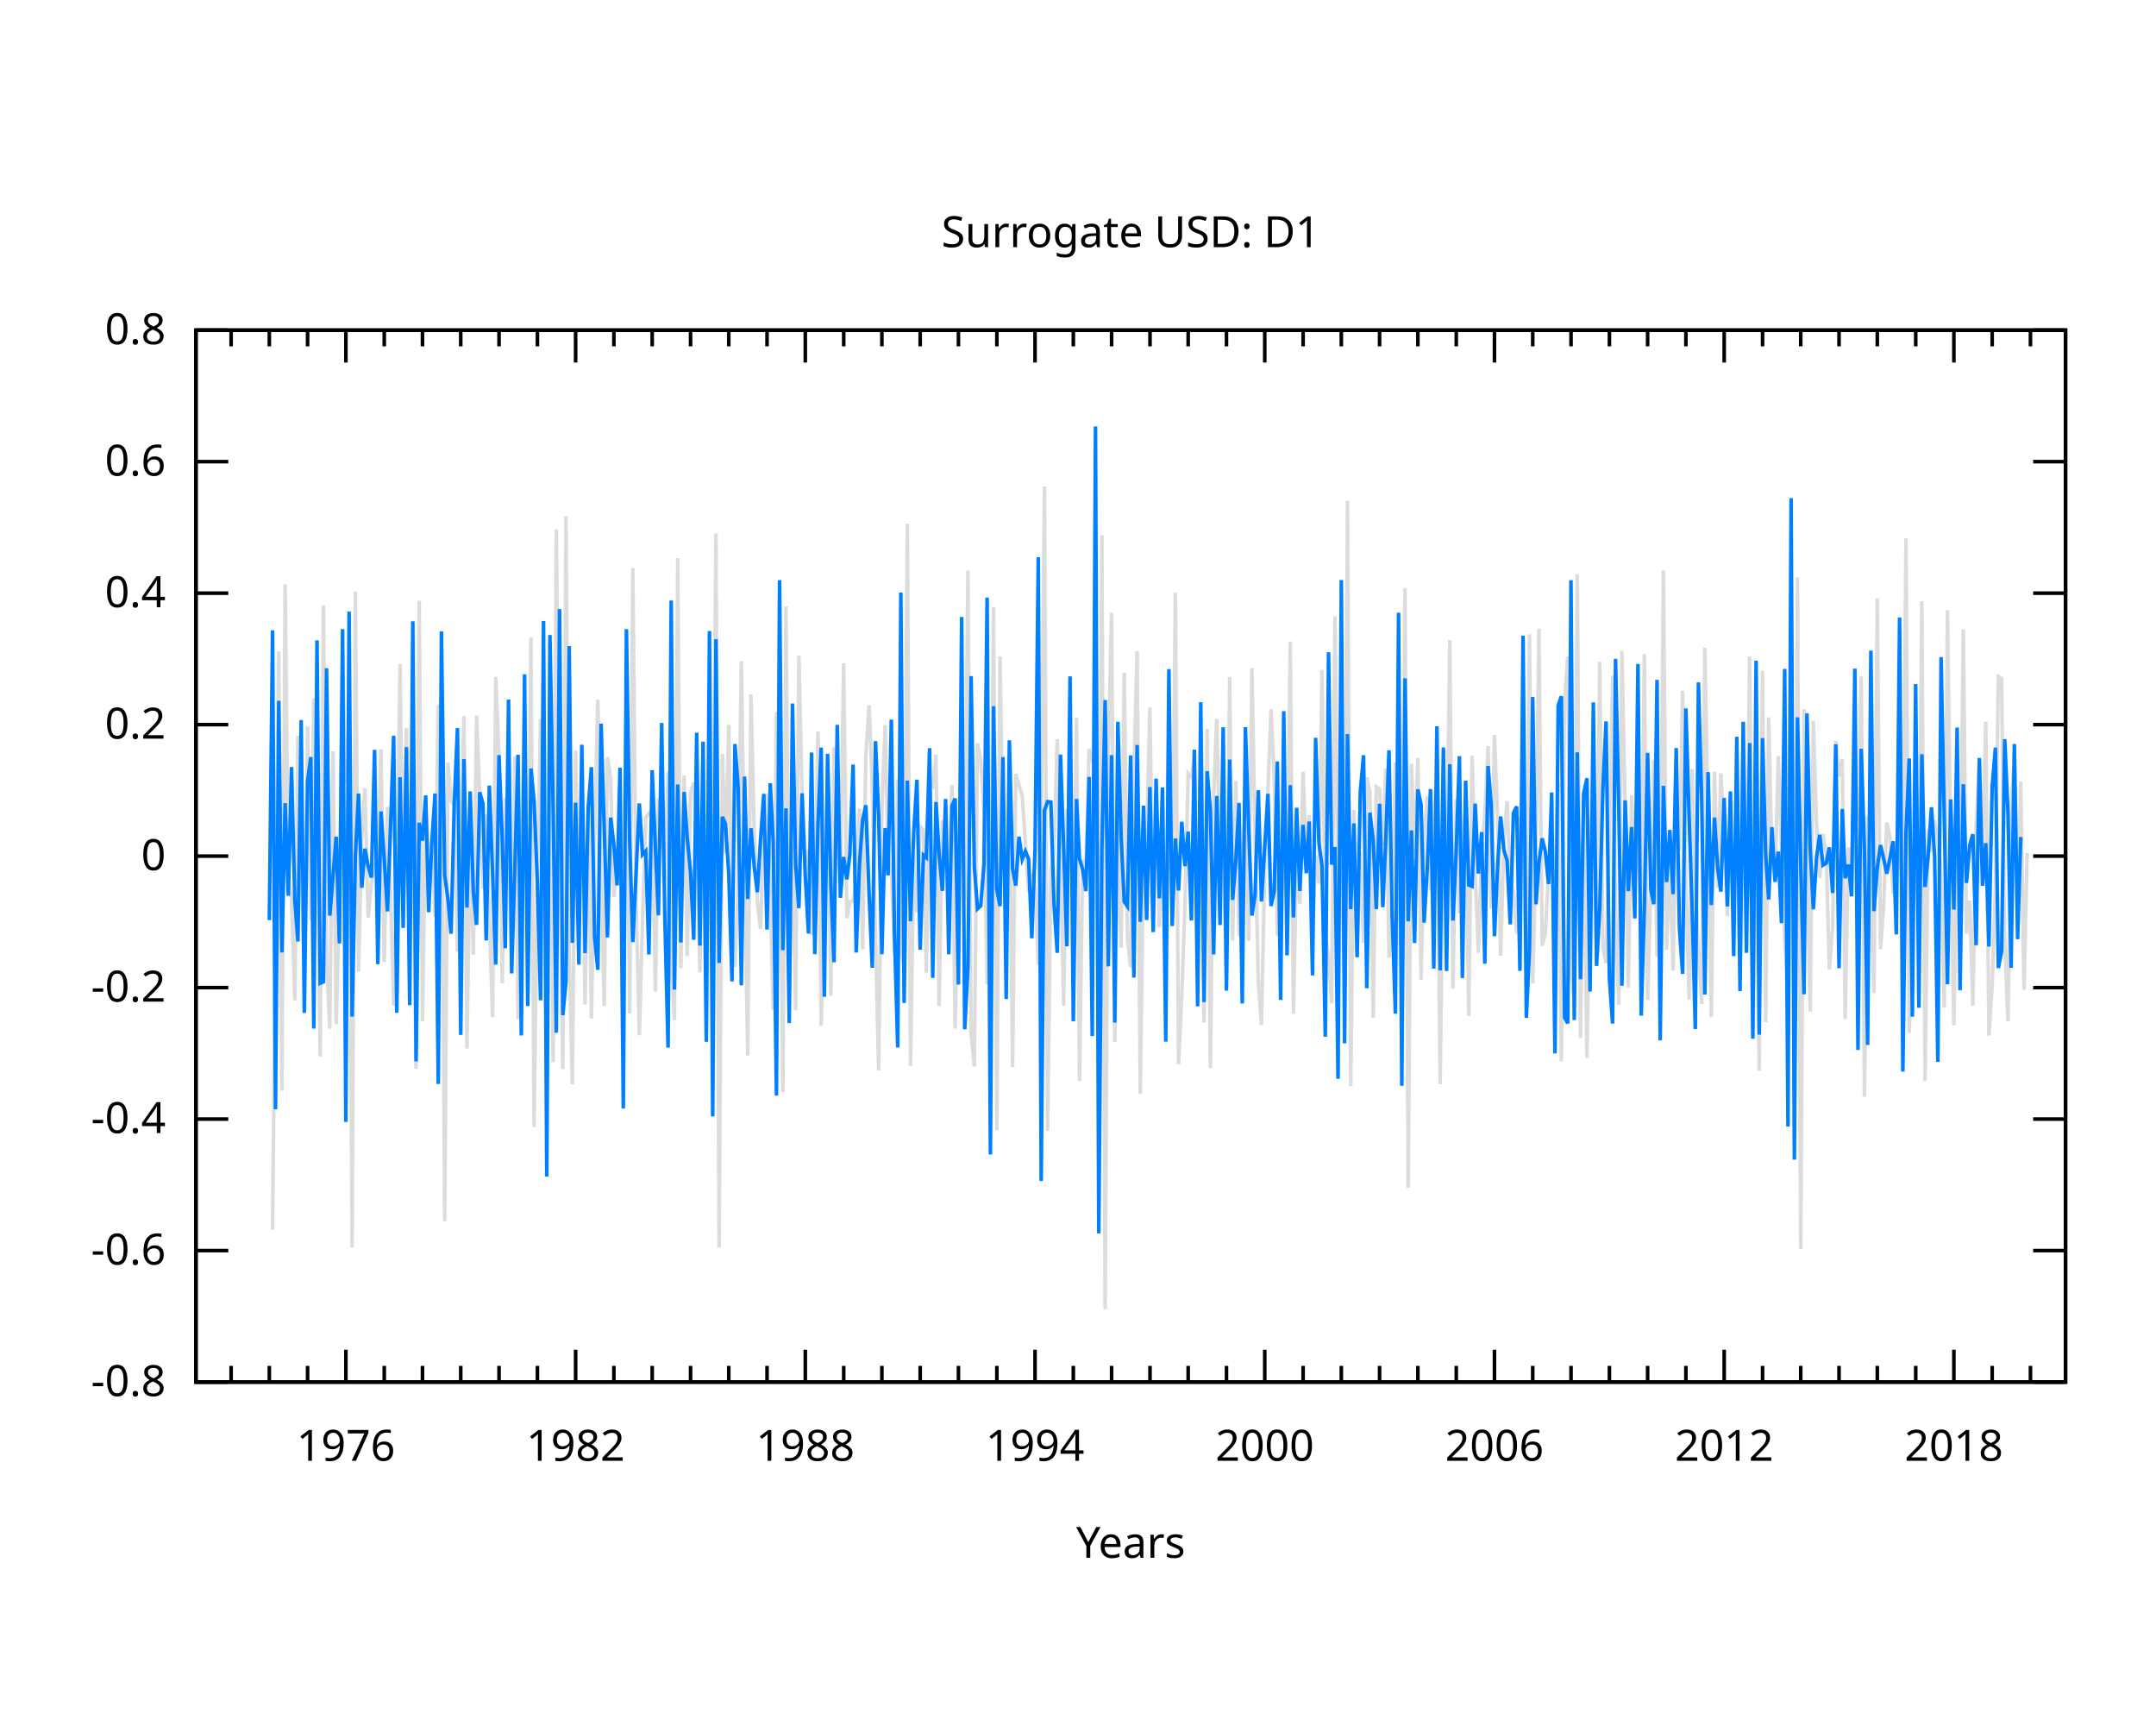
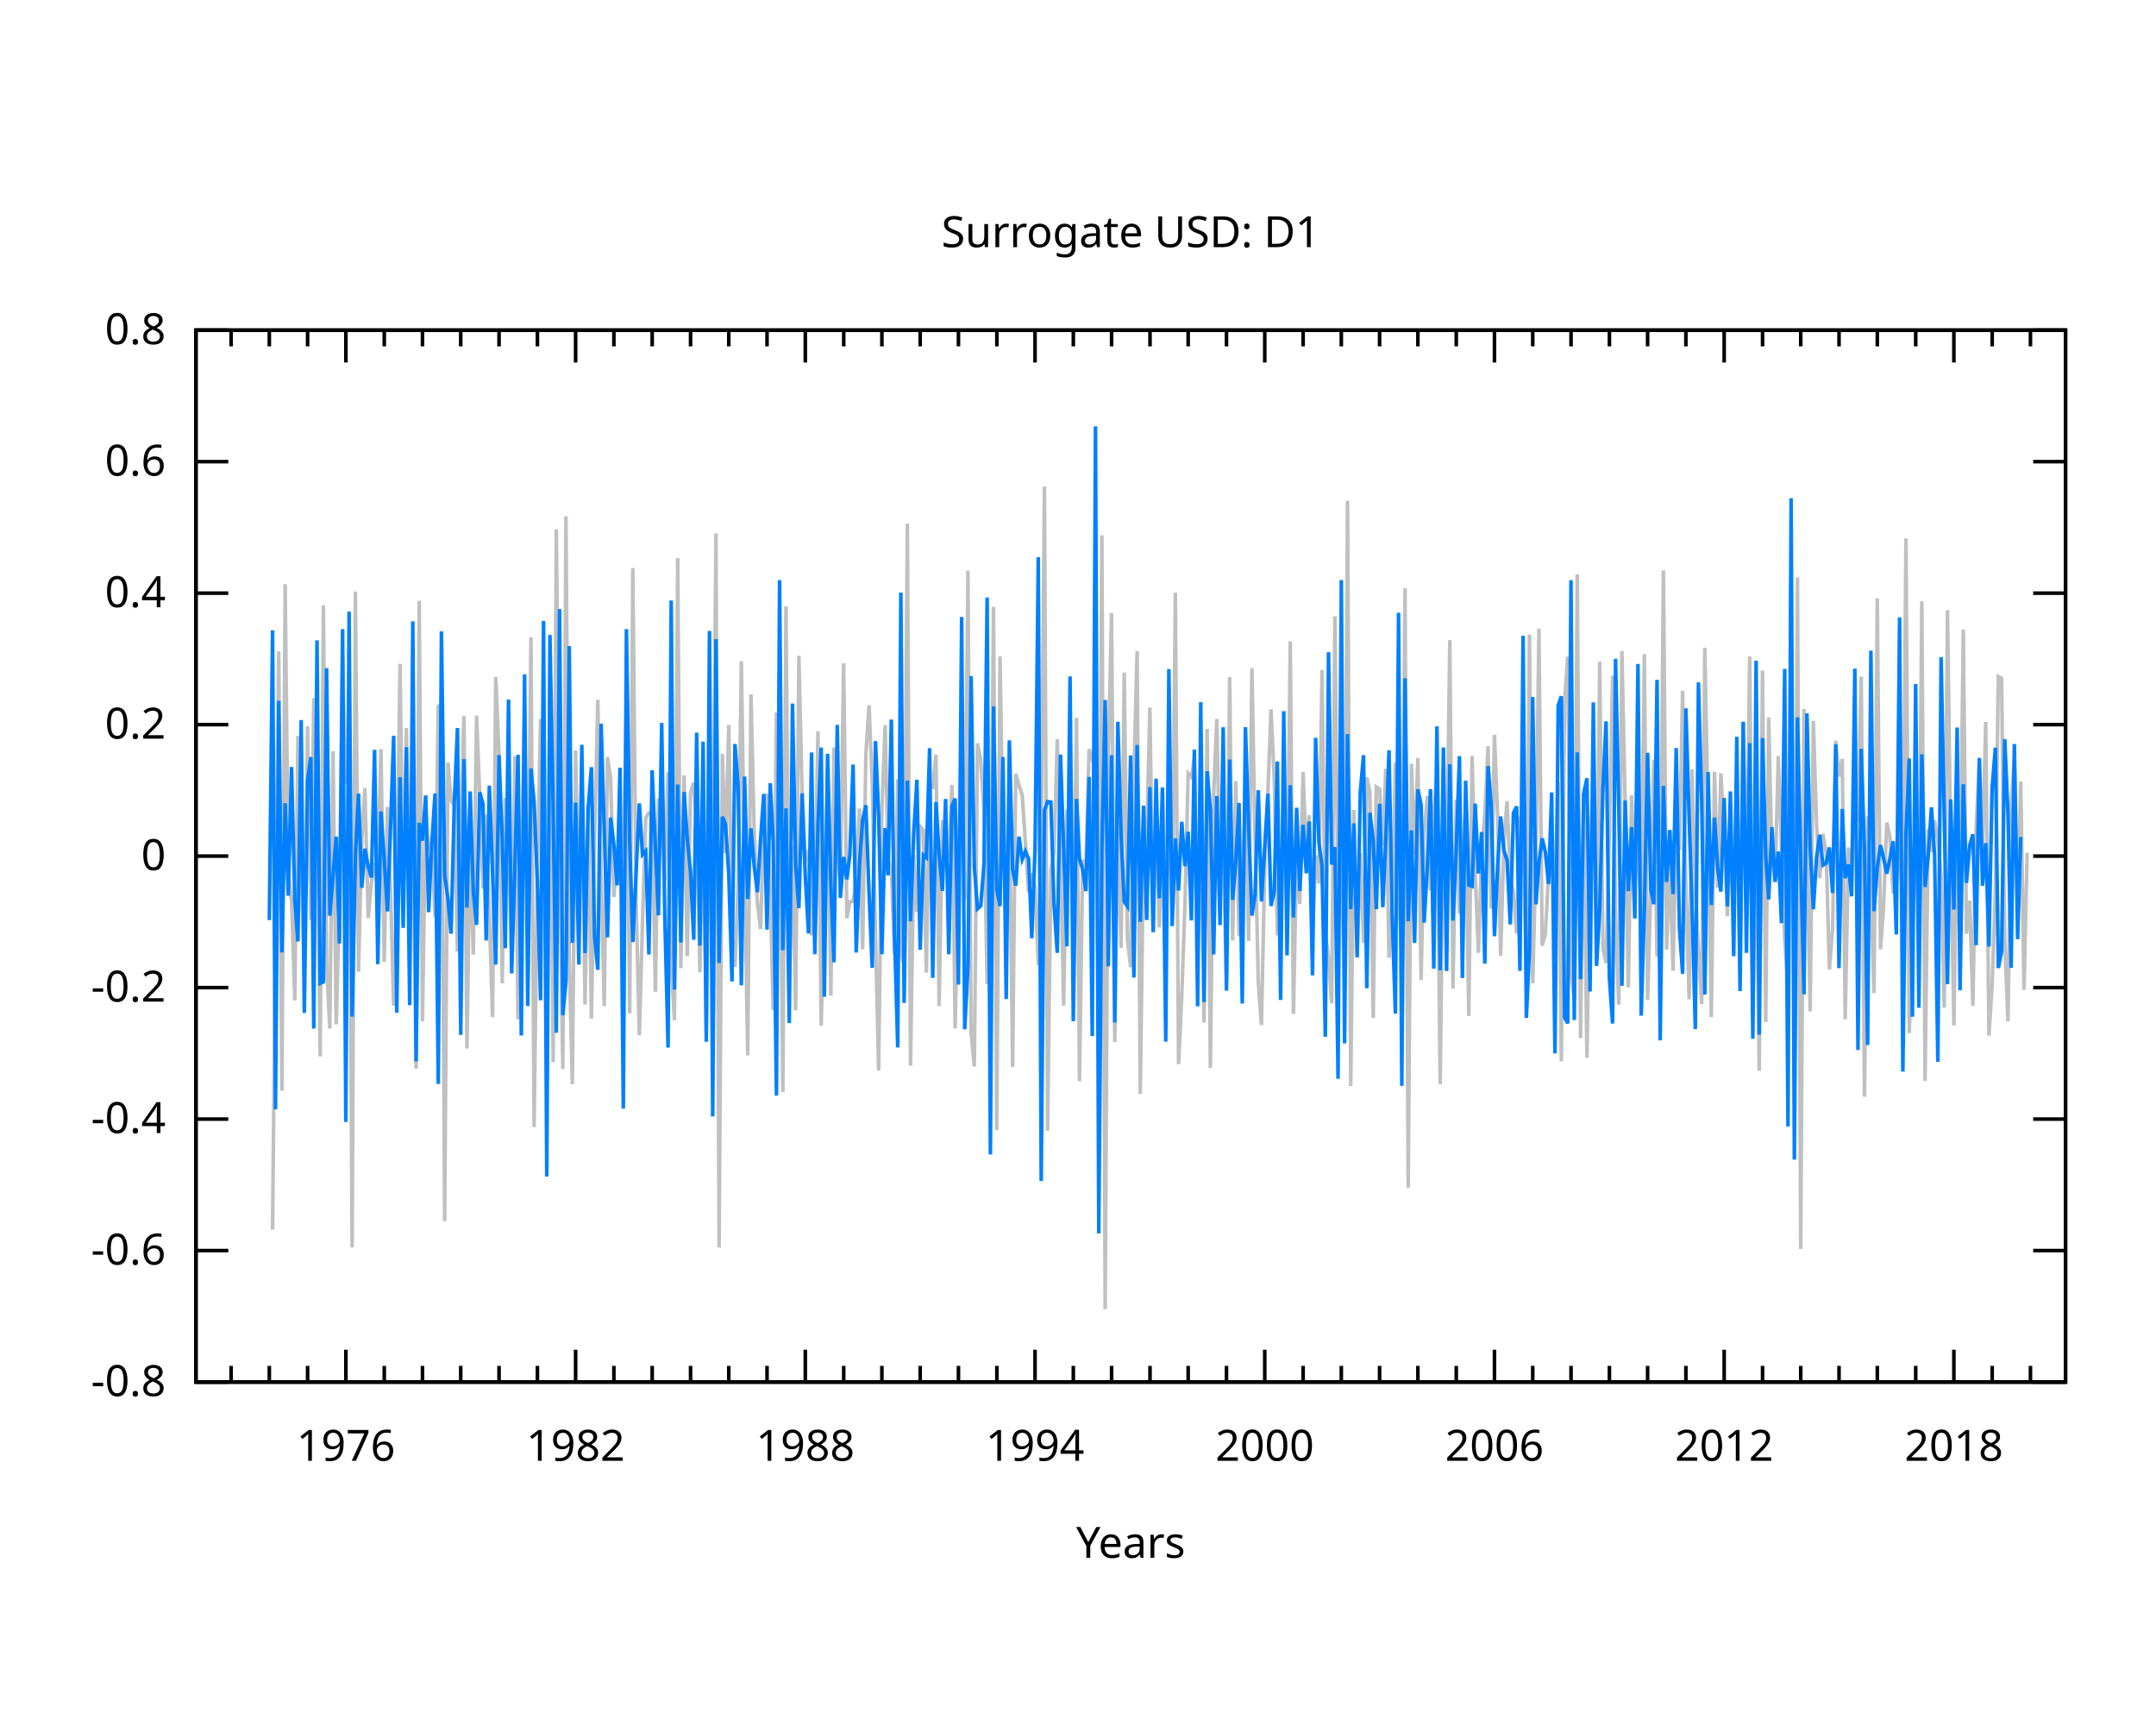
<svg xmlns="http://www.w3.org/2000/svg" xmlns:xlink="http://www.w3.org/1999/xlink" width="600" height="480" viewBox="0 0 600 480">
  <g id="gnuplot_canvas">
    <rect x="0" y="0" width="600" height="480" fill="none" />
    <defs>
      <circle id="gpDot" r="0.5" stroke-width="0.5" stroke="currentColor" />
      <path id="gpPt0" stroke-width="0.222" stroke="currentColor" d="M-1,0 h2 M0,-1 v2" />
      <path id="gpPt1" stroke-width="0.222" stroke="currentColor" d="M-1,-1 L1,1 M1,-1 L-1,1" />
      <path id="gpPt2" stroke-width="0.222" stroke="currentColor" d="M-1,0 L1,0 M0,-1 L0,1 M-1,-1 L1,1 M-1,1 L1,-1" />
      <rect id="gpPt3" stroke-width="0.222" stroke="currentColor" x="-1" y="-1" width="2" height="2" />
      <rect id="gpPt4" stroke-width="0.222" stroke="currentColor" fill="currentColor" x="-1" y="-1" width="2" height="2" />
      <circle id="gpPt5" stroke-width="0.222" stroke="currentColor" cx="0" cy="0" r="1" />
      <use xlink:href="#gpPt5" id="gpPt6" fill="currentColor" stroke="none" />
      <path id="gpPt7" stroke-width="0.222" stroke="currentColor" d="M0,-1.33 L-1.33,0.67 L1.33,0.67 z" />
      <use xlink:href="#gpPt7" id="gpPt8" fill="currentColor" stroke="none" />
      <use xlink:href="#gpPt7" id="gpPt9" stroke="currentColor" transform="rotate(180)" />
      <use xlink:href="#gpPt9" id="gpPt10" fill="currentColor" stroke="none" />
      <use xlink:href="#gpPt3" id="gpPt11" stroke="currentColor" transform="rotate(45)" />
      <use xlink:href="#gpPt11" id="gpPt12" fill="currentColor" stroke="none" />
      <path id="gpPt13" stroke-width="0.222" stroke="currentColor" d="M0,1.330 L1.265,0.411 L0.782,-1.067 L-0.782,-1.076 L-1.265,0.411 z" />
      <use xlink:href="#gpPt13" id="gpPt14" fill="currentColor" stroke="none" />
      <filter id="textbox" filterUnits="objectBoundingBox" x="0" y="0" height="1" width="1">
        <feFlood flood-color="white" flood-opacity="1" result="bgnd" />
        <feComposite in="SourceGraphic" in2="bgnd" operator="atop" />
      </filter>
      <filter id="greybox" filterUnits="objectBoundingBox" x="0" y="0" height="1" width="1">
        <feFlood flood-color="lightgrey" flood-opacity="1" result="grey" />
        <feComposite in="SourceGraphic" in2="grey" operator="atop" />
      </filter>
    </defs>
    <g fill="none" color="white" stroke="currentColor" stroke-width="1.00" stroke-linecap="butt" stroke-linejoin="miter">
</g>
    <g fill="none" color="black" stroke="currentColor" stroke-width="1.00" stroke-linecap="butt" stroke-linejoin="miter">
      <path stroke="black" d="M54.53,384.54 L63.53,384.54 M574.82,384.54 L565.82,384.54  " />
      <g transform="translate(46.14,388.44)" stroke="none" fill="black" font-family="cmr10" font-size="12.00" text-anchor="end">
        <text>
          <tspan font-family="cmr10">-0.8</tspan>
        </text>
      </g>
    </g>
    <g fill="none" color="black" stroke="currentColor" stroke-width="1.00" stroke-linecap="butt" stroke-linejoin="miter">
      <path stroke="black" d="M54.53,347.96 L63.53,347.96 M574.82,347.96 L565.82,347.96  " />
      <g transform="translate(46.14,351.86)" stroke="none" fill="black" font-family="cmr10" font-size="12.00" text-anchor="end">
        <text>
          <tspan font-family="cmr10">-0.6</tspan>
        </text>
      </g>
    </g>
    <g fill="none" color="black" stroke="currentColor" stroke-width="1.00" stroke-linecap="butt" stroke-linejoin="miter">
      <path stroke="black" d="M54.53,311.37 L63.53,311.37 M574.82,311.37 L565.82,311.37  " />
      <g transform="translate(46.14,315.27)" stroke="none" fill="black" font-family="cmr10" font-size="12.00" text-anchor="end">
        <text>
          <tspan font-family="cmr10">-0.4</tspan>
        </text>
      </g>
    </g>
    <g fill="none" color="black" stroke="currentColor" stroke-width="1.00" stroke-linecap="butt" stroke-linejoin="miter">
      <path stroke="black" d="M54.53,274.79 L63.53,274.79 M574.82,274.79 L565.82,274.79  " />
      <g transform="translate(46.14,278.69)" stroke="none" fill="black" font-family="cmr10" font-size="12.00" text-anchor="end">
        <text>
          <tspan font-family="cmr10">-0.2</tspan>
        </text>
      </g>
    </g>
    <g fill="none" color="black" stroke="currentColor" stroke-width="1.00" stroke-linecap="butt" stroke-linejoin="miter">
      <path stroke="black" d="M54.53,238.20 L63.53,238.20 M574.82,238.20 L565.82,238.20  " />
      <g transform="translate(46.14,242.10)" stroke="none" fill="black" font-family="cmr10" font-size="12.00" text-anchor="end">
        <text>
          <tspan font-family="cmr10"> 0</tspan>
        </text>
      </g>
    </g>
    <g fill="none" color="black" stroke="currentColor" stroke-width="1.00" stroke-linecap="butt" stroke-linejoin="miter">
      <path stroke="black" d="M54.53,201.62 L63.53,201.62 M574.82,201.62 L565.82,201.62  " />
      <g transform="translate(46.14,205.52)" stroke="none" fill="black" font-family="cmr10" font-size="12.00" text-anchor="end">
        <text>
          <tspan font-family="cmr10"> 0.2</tspan>
        </text>
      </g>
    </g>
    <g fill="none" color="black" stroke="currentColor" stroke-width="1.00" stroke-linecap="butt" stroke-linejoin="miter">
      <path stroke="black" d="M54.53,165.04 L63.53,165.04 M574.82,165.04 L565.82,165.04  " />
      <g transform="translate(46.14,168.94)" stroke="none" fill="black" font-family="cmr10" font-size="12.00" text-anchor="end">
        <text>
          <tspan font-family="cmr10"> 0.4</tspan>
        </text>
      </g>
    </g>
    <g fill="none" color="black" stroke="currentColor" stroke-width="1.00" stroke-linecap="butt" stroke-linejoin="miter">
      <path stroke="black" d="M54.53,128.45 L63.53,128.45 M574.82,128.45 L565.82,128.45  " />
      <g transform="translate(46.14,132.35)" stroke="none" fill="black" font-family="cmr10" font-size="12.00" text-anchor="end">
        <text>
          <tspan font-family="cmr10"> 0.6</tspan>
        </text>
      </g>
    </g>
    <g fill="none" color="black" stroke="currentColor" stroke-width="1.00" stroke-linecap="butt" stroke-linejoin="miter">
      <path stroke="black" d="M54.53,91.87 L63.53,91.87 M574.82,91.87 L565.82,91.87  " />
      <g transform="translate(46.14,95.77)" stroke="none" fill="black" font-family="cmr10" font-size="12.00" text-anchor="end">
        <text>
          <tspan font-family="cmr10"> 0.8</tspan>
        </text>
      </g>
    </g>
    <g fill="none" color="black" stroke="currentColor" stroke-width="1.00" stroke-linecap="butt" stroke-linejoin="miter">
      <path stroke="black" d="M64.32,384.54 L64.32,380.04 M64.32,91.87 L64.32,96.37 M74.95,384.54 L74.95,380.04 M74.95,91.87 L74.95,96.37   M85.60,384.54 L85.60,380.04 M85.60,91.87 L85.60,96.37 M96.26,384.54 L96.26,375.54 M96.26,91.87 L96.26,100.87    " />
      <g transform="translate(96.26,406.44)" stroke="none" fill="black" font-family="cmr10" font-size="12.00" text-anchor="middle">
        <text>
          <tspan font-family="cmr10">1976</tspan>
        </text>
      </g>
    </g>
    <g fill="none" color="black" stroke="currentColor" stroke-width="1.00" stroke-linecap="butt" stroke-linejoin="miter">
      <path stroke="black" d="M106.94,384.54 L106.94,380.04 M106.94,91.87 L106.94,96.37 M117.57,384.54 L117.57,380.04 M117.57,91.87 L117.57,96.37   M128.22,384.54 L128.22,380.04 M128.22,91.87 L128.22,96.37 M138.88,384.54 L138.88,380.04 M138.88,91.87 L138.88,96.37   M149.56,384.54 L149.56,380.04 M149.56,91.87 L149.56,96.37 M160.19,384.54 L160.19,375.54 M160.19,91.87 L160.19,100.87    " />
      <g transform="translate(160.19,406.44)" stroke="none" fill="black" font-family="cmr10" font-size="12.00" text-anchor="middle">
        <text>
          <tspan font-family="cmr10">1982</tspan>
        </text>
      </g>
    </g>
    <g fill="none" color="black" stroke="currentColor" stroke-width="1.00" stroke-linecap="butt" stroke-linejoin="miter">
      <path stroke="black" d="M170.84,384.54 L170.84,380.04 M170.84,91.87 L170.84,96.37 M181.50,384.54 L181.50,380.04 M181.50,91.87 L181.50,96.37   M192.18,384.54 L192.18,380.04 M192.18,91.87 L192.18,96.37 M202.81,384.54 L202.81,380.04 M202.81,91.87 L202.81,96.37   M213.46,384.54 L213.46,380.04 M213.46,91.87 L213.46,96.37 M224.11,384.54 L224.11,375.54 M224.11,91.87 L224.11,100.87    " />
      <g transform="translate(224.11,406.44)" stroke="none" fill="black" font-family="cmr10" font-size="12.00" text-anchor="middle">
        <text>
          <tspan font-family="cmr10">1988</tspan>
        </text>
      </g>
    </g>
    <g fill="none" color="black" stroke="currentColor" stroke-width="1.00" stroke-linecap="butt" stroke-linejoin="miter">
      <path stroke="black" d="M234.80,384.54 L234.80,380.04 M234.80,91.87 L234.80,96.37 M245.42,384.54 L245.42,380.04 M245.42,91.87 L245.42,96.37   M256.08,384.54 L256.08,380.04 M256.08,91.87 L256.08,96.37 M266.73,384.54 L266.73,380.04 M266.73,91.87 L266.73,96.37   M277.42,384.54 L277.42,380.04 M277.42,91.87 L277.42,96.37 M288.04,384.54 L288.04,375.54 M288.04,91.87 L288.04,100.87    " />
      <g transform="translate(288.04,406.44)" stroke="none" fill="black" font-family="cmr10" font-size="12.00" text-anchor="middle">
        <text>
          <tspan font-family="cmr10">1994</tspan>
        </text>
      </g>
    </g>
    <g fill="none" color="black" stroke="currentColor" stroke-width="1.00" stroke-linecap="butt" stroke-linejoin="miter">
      <path stroke="black" d="M298.70,384.54 L298.70,380.04 M298.70,91.87 L298.70,96.37 M309.35,384.54 L309.35,380.04 M309.35,91.87 L309.35,96.37   M320.04,384.54 L320.04,380.04 M320.04,91.87 L320.04,96.37 M330.66,384.54 L330.66,380.04 M330.66,91.87 L330.66,96.37   M341.32,384.54 L341.32,380.04 M341.32,91.87 L341.32,96.37 M351.97,384.54 L351.97,375.54 M351.97,91.87 L351.97,100.87    " />
      <g transform="translate(351.97,406.44)" stroke="none" fill="black" font-family="cmr10" font-size="12.00" text-anchor="middle">
        <text>
          <tspan font-family="cmr10">2000</tspan>
        </text>
      </g>
    </g>
    <g fill="none" color="black" stroke="currentColor" stroke-width="1.00" stroke-linecap="butt" stroke-linejoin="miter">
      <path stroke="black" d="M362.65,384.54 L362.65,380.04 M362.65,91.87 L362.65,96.37 M373.28,384.54 L373.28,380.04 M373.28,91.87 L373.28,96.37   M383.93,384.54 L383.93,380.04 M383.93,91.87 L383.93,96.37 M394.59,384.54 L394.59,380.04 M394.59,91.87 L394.59,96.37   M405.27,384.54 L405.27,380.04 M405.27,91.87 L405.27,96.37 M415.90,384.54 L415.90,375.54 M415.90,91.87 L415.90,100.87    " />
      <g transform="translate(415.90,406.44)" stroke="none" fill="black" font-family="cmr10" font-size="12.00" text-anchor="middle">
        <text>
          <tspan font-family="cmr10">2006</tspan>
        </text>
      </g>
    </g>
    <g fill="none" color="black" stroke="currentColor" stroke-width="1.00" stroke-linecap="butt" stroke-linejoin="miter">
      <path stroke="black" d="M426.55,384.54 L426.55,380.04 M426.55,91.87 L426.55,96.37 M437.21,384.54 L437.21,380.04 M437.21,91.87 L437.21,96.37   M447.89,384.54 L447.89,380.04 M447.89,91.87 L447.89,96.37 M458.52,384.54 L458.52,380.04 M458.52,91.87 L458.52,96.37   M469.17,384.54 L469.17,380.04 M469.17,91.87 L469.17,96.37 M479.83,384.54 L479.83,375.54 M479.83,91.87 L479.83,100.87    " />
      <g transform="translate(479.83,406.44)" stroke="none" fill="black" font-family="cmr10" font-size="12.00" text-anchor="middle">
        <text>
          <tspan font-family="cmr10">2012</tspan>
        </text>
      </g>
    </g>
    <g fill="none" color="black" stroke="currentColor" stroke-width="1.00" stroke-linecap="butt" stroke-linejoin="miter">
      <path stroke="black" d="M490.51,384.54 L490.51,380.04 M490.51,91.87 L490.51,96.37 M501.13,384.54 L501.13,380.04 M501.13,91.87 L501.13,96.37   M511.79,384.54 L511.79,380.04 M511.79,91.87 L511.79,96.37 M522.44,384.54 L522.44,380.04 M522.44,91.87 L522.44,96.37   M533.13,384.54 L533.13,380.04 M533.13,91.87 L533.13,96.37 M543.75,384.54 L543.75,375.54 M543.75,91.87 L543.75,100.87    " />
      <g transform="translate(543.75,406.44)" stroke="none" fill="black" font-family="cmr10" font-size="12.00" text-anchor="middle">
        <text>
          <tspan font-family="cmr10">2018</tspan>
        </text>
      </g>
    </g>
    <g fill="none" color="black" stroke="currentColor" stroke-width="1.00" stroke-linecap="butt" stroke-linejoin="miter">
      <path stroke="black" d="M554.41,384.54 L554.41,380.04 M554.41,91.87 L554.41,96.37 M565.06,384.54 L565.06,380.04 M565.06,91.87 L565.06,96.37    " />
    </g>
    <g fill="none" color="black" stroke="currentColor" stroke-width="1.00" stroke-linecap="butt" stroke-linejoin="miter">
      <path stroke="black" d="M54.53,91.87 L54.53,384.54 L574.82,384.54 L574.82,91.87 L54.53,91.87 Z  " />
    </g>
    <g fill="none" color="black" stroke="currentColor" stroke-width="1.00" stroke-linecap="butt" stroke-linejoin="miter">
      <g transform="translate(314.67,433.44)" stroke="none" fill="black" font-family="cmr10" font-size="12.00" text-anchor="middle">
        <text>
          <tspan font-family="cmr10">Years</tspan>
        </text>
      </g>
    </g>
    <g fill="none" color="black" stroke="currentColor" stroke-width="1.00" stroke-linecap="butt" stroke-linejoin="miter">
</g>
    <g id="gnuplot_plot_1">
      <g fill="none" color="black" stroke="currentColor" stroke-width="1.00" stroke-linecap="butt" stroke-linejoin="miter">
-         <path stroke="rgb(220, 220, 220)" d="M75.85,342.15 L76.67,258.31 L77.57,181.24 L78.45,303.47 L79.35,162.57 L80.23,243.21 L81.13,250.39 L82.04,278.35   L82.91,204.77 L83.82,239.58 L84.69,271.69 L85.60,202.10 L86.50,255.98 L87.32,194.25 L88.22,216.11 L89.10,293.95   L90.00,168.42 L90.88,267.89 L91.78,286.19 L92.69,209.05 L93.56,285.00 L94.46,251.25 L95.34,181.85 L96.24,218.11   L97.15,201.92 L97.99,347.09 L98.90,164.60 L99.77,270.39 L100.68,233.31 L101.55,219.28 L102.46,255.39 L103.36,245.51   L104.24,240.93 L105.14,241.86 L106.02,208.48 L106.92,267.63 L107.83,224.53 L108.64,246.60 L109.55,279.82 L110.42,248.79   L111.33,184.73 L112.20,253.17 L113.10,202.56 L114.01,256.41 L114.88,225.38 L115.79,297.34 L116.66,167.14 L117.57,284.18   L118.47,225.15 L119.29,235.98 L120.19,234.86 L121.07,255.15 L121.97,196.51 L122.85,195.91 L123.75,339.77 L124.66,212.16   L125.53,222.77 L126.44,224.26 L127.31,264.81 L128.22,230.42 L129.12,199.22 L129.94,291.73 L130.84,233.11 L131.72,265.61   L132.62,199.12 L133.50,220.83 L134.40,247.25 L135.30,226.64 L136.18,255.11 L137.08,283.00 L137.96,188.37 L138.86,209.54   L139.77,273.61 L140.61,221.98 L141.52,233.63 L142.39,268.58 L143.30,210.47 L144.17,283.61 L145.08,238.66 L145.98,197.03   L146.86,263.95 L147.76,177.34 L148.63,313.58 L149.54,242.73 L150.44,200.04 L151.26,224.35 L152.16,302.26 L153.04,188.97   L153.94,295.51 L154.82,147.28 L155.72,237.72 L156.63,297.46 L157.50,143.63 L158.41,266.00 L159.28,301.68 L160.19,208.79   L161.09,255.91 L161.91,214.56 L162.81,279.49 L163.69,224.07 L164.59,283.40 L165.47,233.02 L166.37,194.68 L167.28,242.54   L168.15,279.91 L169.05,210.64 L169.93,216.56 L170.83,249.56 L171.74,238.19 L172.55,245.25 L173.46,239.52 L174.33,196.63   L175.24,281.96 L176.11,158.06 L177.02,250.96 L177.92,288.05 L178.80,256.45 L179.70,227.65 L180.58,226.17 L181.48,225.92   L182.39,275.95 L183.23,222.72 L184.14,222.86 L185.01,245.23 L185.92,214.85 L186.79,267.67 L187.69,283.84 L188.60,155.28   L189.47,269.39 L190.38,215.73 L191.25,266.03 L192.16,220.52 L193.06,217.81 L193.88,230.50 L194.78,270.55 L195.66,223.49   L196.56,287.68 L197.44,214.50 L198.34,253.38 L199.25,148.41 L200.12,347.12 L201.03,209.76 L201.90,237.41 L202.81,201.70   L203.71,260.58 L204.53,269.05 L205.43,246.27 L206.31,183.98 L207.21,242.76 L208.08,293.67 L208.99,193.20 L209.89,231.37   L210.77,251.27 L211.67,258.49 L212.55,229.30 L213.45,220.85 L214.36,248.45 L215.17,281.00 L216.08,198.21 L216.95,210.00   L217.86,303.84 L218.73,168.72 L219.64,276.28 L220.54,235.27 L221.42,281.09 L222.32,182.45 L223.20,219.79 L224.10,239.94   L225.00,236.56 L225.85,260.24 L226.75,250.43 L227.63,203.47 L228.53,285.38 L229.41,250.80 L230.31,213.21 L231.22,277.05   L232.09,207.97 L233.00,236.00 L233.87,245.52 L234.78,184.55 L235.68,255.50 L236.50,250.92 L237.40,250.77 L238.28,245.69   L239.18,224.96 L240.06,264.15 L240.96,209.96 L241.86,196.22 L242.74,218.03 L243.64,260.10 L244.52,297.83 L245.42,225.29   L246.33,201.75 L247.14,239.03 L248.05,242.10 L248.92,265.45 L249.83,216.81 L250.70,264.77 L251.61,268.92 L252.51,145.70   L253.39,296.53 L254.29,237.79 L255.17,253.77 L256.07,229.95 L256.98,230.95 L257.79,270.61 L258.70,218.55 L259.57,218.96   L260.48,209.98 L261.35,279.93 L262.26,228.15 L263.16,238.80 L264.03,237.93 L264.94,218.39 L265.81,286.18 L266.72,239.93   L267.62,205.85 L268.47,250.32 L269.37,158.78 L270.25,287.48 L271.15,296.72 L272.03,206.84 L272.93,211.35 L273.84,226.06   L274.71,273.84 L275.62,267.70 L276.49,168.86 L277.39,314.46 L278.30,182.62 L279.12,233.84 L280.02,252.85 L280.90,221.32   L281.80,296.91 L282.67,215.31 L283.58,218.55 L284.48,221.26 L285.36,234.48 L286.26,248.23 L287.14,242.95 L288.04,246.88   L288.95,268.57 L289.76,234.62 L290.67,135.36 L291.54,314.63 L292.45,242.05 L293.32,237.17 L294.23,205.65 L295.13,236.72   L296.01,279.82 L296.91,225.17 L297.79,230.59 L298.69,259.07 L299.59,199.72 L300.41,300.83 L301.31,239.28 L302.19,240.93   L303.09,208.41 L303.97,211.22 L304.87,208.39 L305.78,299.44 L306.65,148.94 L307.56,364.25 L308.43,210.67 L309.34,170.56   L310.24,289.97 L311.09,228.41 L311.99,263.73 L312.87,187.13 L313.77,261.33 L314.65,269.13 L315.55,215.32 L316.45,181.14   L317.33,304.36 L318.23,237.04 L319.11,232.76 L320.01,196.87 L320.92,259.43 L321.73,226.55 L322.64,258.04 L323.51,219.79   L324.42,263.41 L325.29,219.89 L326.20,255.77 L327.10,164.92 L327.98,296.08 L328.88,277.18 L329.76,251.79 L330.66,215.22   L331.56,216.22 L332.38,210.85 L333.29,266.47 L334.16,226.27 L335.07,284.51 L335.94,202.81 L336.84,297.16 L337.75,221.11   L338.62,200.03 L339.53,243.63 L340.40,236.70 L341.31,272.78 L342.21,188.36 L343.03,261.71 L343.93,217.33 L344.81,260.42   L345.71,245.34 L346.59,222.17 L347.49,261.80 L348.40,185.90 L349.27,233.06 L350.18,273.36 L351.05,285.21 L351.96,241.71   L352.86,220.03 L353.71,197.38 L354.61,216.34 L355.48,259.74 L356.39,260.68 L357.26,217.68 L358.17,255.05 L359.07,178.47   L359.95,282.10 L360.85,237.39 L361.73,251.54 L362.63,214.77 L363.54,238.51 L364.35,226.82 L365.26,259.66 L366.13,237.98   L367.04,245.88 L367.91,186.41 L368.82,259.57 L369.72,266.41 L370.60,279.19 L371.50,171.48 L372.37,252.96 L373.28,240.01   L374.18,273.87 L375.00,139.33 L375.90,302.19 L376.78,225.37 L377.68,266.52 L378.56,237.32 L379.46,262.34 L380.37,216.31   L381.24,220.45 L382.15,283.22 L383.02,218.96 L383.93,219.52 L384.83,235.22 L385.65,213.89 L386.55,266.49 L387.43,251.72   L388.33,212.17 L389.21,249.00 L390.11,265.52 L391.01,163.65 L391.89,330.48 L392.79,212.50 L393.67,237.74 L394.57,210.91   L395.48,272.66 L396.32,232.19 L397.23,221.45 L398.10,247.81 L399.01,225.67 L399.88,216.35 L400.79,301.66 L401.69,226.29   L402.57,243.58 L403.47,178.10 L404.35,275.06 L405.25,222.45 L406.15,254.16 L406.97,239.27 L407.88,224.89 L408.75,282.66   L409.66,210.30 L410.53,242.69 L411.43,265.14 L412.34,236.52 L413.21,226.48 L414.12,207.61 L414.99,252.84 L415.90,204.47   L416.80,227.80 L417.62,265.90 L418.52,234.43 L419.40,222.89 L420.30,244.35 L421.18,248.34 L422.08,259.76 L422.99,228.49   L423.86,229.82 L424.77,274.12 L425.64,176.52 L426.54,273.56 L427.45,238.64 L428.27,174.94 L429.17,263.16 L430.05,259.92   L430.95,243.38 L431.82,242.96 L432.73,245.40 L433.63,217.71 L434.51,295.32 L435.41,195.24 L436.29,182.68 L437.19,270.76   L438.10,278.19 L438.94,159.79 L439.85,288.84 L440.72,222.47 L441.63,294.32 L442.50,238.72 L443.41,215.68 L444.31,266.09   L445.19,184.11 L446.09,263.88 L446.96,267.93 L447.87,231.67 L448.77,187.99 L449.59,255.17 L450.49,279.51 L451.37,181.13   L452.27,223.92 L453.15,274.72 L454.05,221.30 L454.96,246.81 L455.83,230.92 L456.74,255.59 L457.61,182.00 L458.52,278.25   L459.42,247.33 L460.24,211.38 L461.14,266.18 L462.02,259.70 L462.92,158.69 L463.80,264.24 L464.70,239.15 L465.60,270.07   L466.48,228.07 L467.38,236.54 L468.26,192.20 L469.16,246.34 L470.07,278.07 L470.88,213.99 L471.79,246.69 L472.66,264.46   L473.57,279.35 L474.44,180.23 L475.35,227.78 L476.25,283.01 L477.13,214.74 L478.03,247.03 L478.91,215.18 L479.81,232.73   L480.72,254.91 L481.56,231.91 L482.47,254.34 L483.34,222.15 L484.24,271.34 L485.12,200.79 L486.02,250.45 L486.93,182.65   L487.80,282.23 L488.71,231.09 L489.58,297.91 L490.49,186.57 L491.39,284.38 L492.21,199.61 L493.11,238.33 L493.99,245.37   L494.89,210.37 L495.77,235.61 L496.67,261.18 L497.58,274.80 L498.45,160.14 L499.36,291.44 L500.23,160.66 L501.13,347.50   L502.04,197.29 L502.86,235.13 L503.76,281.43 L504.64,200.56 L505.54,229.48 L506.41,244.35 L507.32,232.03 L508.22,237.43   L509.10,269.75 L510.00,258.20 L510.88,206.12 L511.78,216.07 L512.69,211.19 L513.50,283.56 L514.41,235.78 L515.28,247.10   L516.19,220.42 L517.06,228.74 L517.97,188.24 L518.87,305.17 L519.75,227.10 L520.65,248.60 L521.52,276.31 L522.43,166.49   L523.33,264.11 L524.18,252.49 L525.08,228.85 L525.96,232.86 L526.86,248.64 L527.74,245.03 L528.64,234.63 L529.55,252.34   L530.42,149.80 L531.33,287.41 L532.20,260.30 L533.11,233.93 L534.01,257.59 L534.83,167.30 L535.73,300.76 L536.61,230.59   L537.51,237.09 L538.39,228.24 L539.29,234.01 L540.19,243.44 L541.07,280.37 L541.97,169.79 L542.85,234.27 L543.75,285.32   L544.66,228.38 L545.47,248.15 L546.38,175.18 L547.25,259.82 L548.16,250.62 L549.03,279.83 L549.94,230.16 L550.84,211.24   L551.72,236.08 L552.62,200.86 L553.50,288.14 L554.40,274.02 L555.30,247.29 L556.12,188.24 L557.03,188.77 L557.90,261.67   L558.81,284.18 L559.68,223.70 L560.58,210.88 L561.49,253.58 L562.36,217.48 L563.27,275.42 L564.14,237.31  " />
+         <path stroke="rgb(192, 192, 192)" d="M75.85,342.15 L76.67,258.31 L77.57,181.24 L78.45,303.47 L79.35,162.57 L80.23,243.21 L81.13,250.39 L82.04,278.35   L82.91,204.77 L83.82,239.58 L84.69,271.69 L85.60,202.10 L86.50,255.98 L87.32,194.25 L88.22,216.11 L89.10,293.95   L90.00,168.42 L90.88,267.89 L91.78,286.19 L92.69,209.05 L93.56,285.00 L94.46,251.25 L95.34,181.85 L96.24,218.11   L97.15,201.92 L97.99,347.09 L98.90,164.60 L99.77,270.39 L100.68,233.31 L101.55,219.28 L102.46,255.39 L103.36,245.51   L104.24,240.93 L105.14,241.86 L106.02,208.48 L106.92,267.63 L107.83,224.53 L108.64,246.60 L109.55,279.82 L110.42,248.79   L111.33,184.73 L112.20,253.17 L113.10,202.56 L114.01,256.41 L114.88,225.38 L115.79,297.34 L116.66,167.14 L117.57,284.18   L118.47,225.15 L119.29,235.98 L120.19,234.86 L121.07,255.15 L121.97,196.51 L122.85,195.91 L123.75,339.77 L124.66,212.16   L125.53,222.77 L126.44,224.26 L127.31,264.81 L128.22,230.42 L129.12,199.22 L129.94,291.73 L130.84,233.11 L131.72,265.61   L132.62,199.12 L133.50,220.83 L134.40,247.25 L135.30,226.64 L136.18,255.11 L137.08,283.00 L137.96,188.37 L138.86,209.54   L139.77,273.61 L140.61,221.98 L141.52,233.63 L142.39,268.58 L143.30,210.47 L144.17,283.61 L145.08,238.66 L145.98,197.03   L146.86,263.95 L147.76,177.34 L148.63,313.58 L149.54,242.73 L150.44,200.04 L151.26,224.35 L152.16,302.26 L153.04,188.97   L153.94,295.51 L154.82,147.28 L155.72,237.72 L156.63,297.46 L157.50,143.63 L158.41,266.00 L159.28,301.68 L160.19,208.79   L161.09,255.91 L161.91,214.56 L162.81,279.49 L163.69,224.07 L164.59,283.40 L165.47,233.02 L166.37,194.68 L167.28,242.54   L168.15,279.91 L169.05,210.64 L169.93,216.56 L170.83,249.56 L171.74,238.19 L172.55,245.25 L173.46,239.52 L174.33,196.63   L175.24,281.96 L176.11,158.06 L177.02,250.96 L177.92,288.05 L178.80,256.45 L179.70,227.65 L180.58,226.17 L181.48,225.92   L182.39,275.95 L183.23,222.72 L184.14,222.86 L185.01,245.23 L185.92,214.85 L186.79,267.67 L187.69,283.84 L188.60,155.28   L189.47,269.39 L190.38,215.73 L191.25,266.03 L192.16,220.52 L193.06,217.81 L193.88,230.50 L194.78,270.55 L195.66,223.49   L196.56,287.68 L197.44,214.50 L198.34,253.38 L199.25,148.41 L200.12,347.12 L201.03,209.76 L201.90,237.41 L202.81,201.70   L203.71,260.58 L204.53,269.05 L205.43,246.27 L206.31,183.98 L207.21,242.76 L208.08,293.67 L208.99,193.20 L209.89,231.37   L210.77,251.27 L211.67,258.49 L212.55,229.30 L213.45,220.85 L214.36,248.45 L215.17,281.00 L216.08,198.21 L216.95,210.00   L217.86,303.84 L218.73,168.72 L219.64,276.28 L220.54,235.27 L221.42,281.09 L222.32,182.45 L223.20,219.79 L224.10,239.94   L225.00,236.56 L225.85,260.24 L226.75,250.43 L227.63,203.47 L228.53,285.38 L229.41,250.80 L230.31,213.21 L231.22,277.05   L232.09,207.97 L233.00,236.00 L233.87,245.52 L234.78,184.55 L235.68,255.50 L236.50,250.92 L237.40,250.77 L238.28,245.69   L239.18,224.96 L240.06,264.15 L240.96,209.96 L241.86,196.22 L242.74,218.03 L243.64,260.10 L244.52,297.83 L245.42,225.29   L246.33,201.75 L247.14,239.03 L248.05,242.10 L248.92,265.45 L249.83,216.81 L250.70,264.77 L251.61,268.92 L252.51,145.70   L253.39,296.53 L254.29,237.79 L255.17,253.77 L256.07,229.95 L256.98,230.95 L257.79,270.61 L258.70,218.55 L259.57,218.96   L260.48,209.98 L261.35,279.93 L262.26,228.15 L263.16,238.80 L264.03,237.93 L264.94,218.39 L265.81,286.18 L266.72,239.93   L267.62,205.85 L268.47,250.32 L269.37,158.78 L270.25,287.48 L271.15,296.72 L272.03,206.84 L272.93,211.35 L273.84,226.06   L274.71,273.84 L275.62,267.70 L276.49,168.86 L277.39,314.46 L278.30,182.62 L279.12,233.84 L280.02,252.85 L280.90,221.32   L281.80,296.91 L282.67,215.31 L283.58,218.55 L284.48,221.26 L285.36,234.48 L286.26,248.23 L287.14,242.95 L288.04,246.88   L288.95,268.57 L289.76,234.62 L290.67,135.36 L291.54,314.63 L292.45,242.05 L293.32,237.17 L294.23,205.65 L295.13,236.72   L296.01,279.82 L296.91,225.17 L297.79,230.59 L298.69,259.07 L299.59,199.72 L300.41,300.83 L301.31,239.28 L302.19,240.93   L303.09,208.41 L303.97,211.22 L304.87,208.39 L305.78,299.44 L306.65,148.94 L307.56,364.25 L308.43,210.67 L309.34,170.56   L310.24,289.97 L311.09,228.41 L311.99,263.73 L312.87,187.13 L313.77,261.33 L314.65,269.13 L315.55,215.32 L316.45,181.14   L317.33,304.36 L318.23,237.04 L319.11,232.76 L320.01,196.87 L320.92,259.43 L321.73,226.55 L322.64,258.04 L323.51,219.79   L324.42,263.41 L325.29,219.89 L326.20,255.77 L327.10,164.92 L327.98,296.08 L328.88,277.18 L329.76,251.79 L330.66,215.22   L331.56,216.22 L332.38,210.85 L333.29,266.47 L334.16,226.27 L335.07,284.51 L335.94,202.81 L336.84,297.16 L337.75,221.11   L338.62,200.03 L339.53,243.63 L340.40,236.70 L341.31,272.78 L342.21,188.36 L343.03,261.71 L343.93,217.33 L344.81,260.42   L345.71,245.34 L346.59,222.17 L347.49,261.80 L348.40,185.90 L349.27,233.06 L350.18,273.36 L351.05,285.21 L351.96,241.71   L352.86,220.03 L353.71,197.38 L354.61,216.34 L355.48,259.74 L356.39,260.68 L357.26,217.68 L358.17,255.05 L359.07,178.47   L359.95,282.10 L360.85,237.39 L361.73,251.54 L362.63,214.77 L363.54,238.51 L364.35,226.82 L365.26,259.66 L366.13,237.98   L367.04,245.88 L367.91,186.41 L368.82,259.57 L369.72,266.41 L370.60,279.19 L371.50,171.48 L372.37,252.96 L373.28,240.01   L374.18,273.87 L375.00,139.33 L375.90,302.19 L376.78,225.37 L377.68,266.52 L378.56,237.32 L379.46,262.34 L380.37,216.31   L381.24,220.45 L382.15,283.22 L383.02,218.96 L383.93,219.52 L384.83,235.22 L385.65,213.89 L386.55,266.49 L387.43,251.72   L388.33,212.17 L389.21,249.00 L390.11,265.52 L391.01,163.65 L391.89,330.48 L392.79,212.50 L393.67,237.74 L394.57,210.91   L395.48,272.66 L396.32,232.19 L397.23,221.45 L398.10,247.81 L399.01,225.67 L399.88,216.35 L400.79,301.66 L401.69,226.29   L402.57,243.58 L403.47,178.10 L404.35,275.06 L405.25,222.45 L406.15,254.16 L406.97,239.27 L407.88,224.89 L408.75,282.66   L409.66,210.30 L410.53,242.69 L411.43,265.14 L412.34,236.52 L413.21,226.48 L414.12,207.61 L414.99,252.84 L415.90,204.47   L416.80,227.80 L417.62,265.90 L418.52,234.43 L419.40,222.89 L420.30,244.35 L421.18,248.34 L422.08,259.76 L422.99,228.49   L423.86,229.82 L424.77,274.12 L425.64,176.52 L426.54,273.56 L427.45,238.64 L428.27,174.94 L429.17,263.16 L430.05,259.92   L430.95,243.38 L431.82,242.96 L432.73,245.40 L433.63,217.71 L434.51,295.32 L435.41,195.24 L436.29,182.68 L437.19,270.76   L438.10,278.19 L438.94,159.79 L439.85,288.84 L440.72,222.47 L441.63,294.32 L442.50,238.72 L443.41,215.68 L444.31,266.09   L445.19,184.11 L446.09,263.88 L446.96,267.93 L447.87,231.67 L448.77,187.99 L449.59,255.17 L450.49,279.51 L451.37,181.13   L452.27,223.92 L453.15,274.72 L454.05,221.30 L454.96,246.81 L455.83,230.92 L456.74,255.59 L457.61,182.00 L458.52,278.25   L459.42,247.33 L460.24,211.38 L461.14,266.18 L462.02,259.70 L462.92,158.69 L463.80,264.24 L464.70,239.15 L465.60,270.07   L466.48,228.07 L467.38,236.54 L468.26,192.20 L469.16,246.34 L470.07,278.07 L470.88,213.99 L471.79,246.69 L472.66,264.46   L473.57,279.35 L474.44,180.23 L475.35,227.78 L476.25,283.01 L477.13,214.74 L478.03,247.03 L478.91,215.18 L479.81,232.73   L480.72,254.91 L481.56,231.91 L482.47,254.34 L483.34,222.15 L484.24,271.34 L485.12,200.79 L486.02,250.45 L486.93,182.65   L487.80,282.23 L488.71,231.09 L489.58,297.91 L490.49,186.57 L491.39,284.38 L492.21,199.61 L493.11,238.33 L493.99,245.37   L494.89,210.37 L495.77,235.61 L496.67,261.18 L497.58,274.80 L498.45,160.14 L499.36,291.44 L500.23,160.66 L501.13,347.50   L502.04,197.29 L502.86,235.13 L503.76,281.43 L504.64,200.56 L505.54,229.48 L506.41,244.35 L507.32,232.03 L508.22,237.43   L509.10,269.75 L510.00,258.20 L510.88,206.12 L511.78,216.07 L512.69,211.19 L513.50,283.56 L514.41,235.78 L515.28,247.10   L516.19,220.42 L517.06,228.74 L517.97,188.24 L518.87,305.17 L519.75,227.10 L520.65,248.60 L521.52,276.31 L522.43,166.49   L523.33,264.11 L524.18,252.49 L525.08,228.85 L525.96,232.86 L526.86,248.64 L527.74,245.03 L528.64,234.63 L529.55,252.34   L530.42,149.80 L531.33,287.41 L532.20,260.30 L533.11,233.93 L534.01,257.59 L534.83,167.30 L535.73,300.76 L536.61,230.59   L537.51,237.09 L538.39,228.24 L539.29,234.01 L540.19,243.44 L541.07,280.37 L541.97,169.79 L542.85,234.27 L543.75,285.32   L544.66,228.38 L545.47,248.15 L546.38,175.18 L547.25,259.82 L548.16,250.62 L549.03,279.83 L549.94,230.16 L550.84,211.24   L551.72,236.08 L552.62,200.86 L553.50,288.14 L554.40,274.02 L555.30,247.29 L556.12,188.24 L557.03,188.77 L557.90,261.67   L558.81,284.18 L559.68,223.70 L560.58,210.88 L561.49,253.58 L562.36,217.48 L563.27,275.42 L564.14,237.31  " />
      </g>
    </g>
    <g id="gnuplot_plot_2">
      <g fill="none" color="black" stroke="currentColor" stroke-width="1.00" stroke-linecap="butt" stroke-linejoin="miter">
        <path stroke="rgb(  0, 128, 255)" d="M74.95,256.01 L75.85,175.38 L76.67,308.65 L77.57,195.00 L78.45,265.02 L79.35,223.47 L80.23,249.23 L81.13,213.42   L82.04,250.59 L82.91,261.95 L83.82,200.35 L84.69,281.83 L85.60,217.28 L86.50,210.65 L87.32,286.19 L88.22,178.16   L89.10,273.59 L90.00,273.18 L90.88,185.92 L91.78,254.77 L92.69,243.58 L93.56,232.79 L94.46,262.50 L95.34,175.04   L96.24,312.18 L97.15,170.17 L97.99,282.85 L98.90,238.15 L99.77,220.80 L100.68,247.01 L101.55,236.15 L102.46,241.04   L103.36,244.17 L104.24,208.63 L105.14,268.26 L106.02,225.78 L106.92,238.99 L107.83,253.58 L108.64,231.46 L109.55,204.71   L110.42,281.80 L111.33,216.25 L112.20,258.18 L113.10,207.90 L114.01,279.68 L114.88,172.88 L115.79,295.33 L116.66,228.94   L117.57,233.89 L118.47,221.33 L119.29,253.81 L120.19,234.21 L121.07,220.79 L121.97,301.59 L122.85,175.66 L123.75,243.50   L124.66,250.14 L125.53,259.78 L126.44,222.83 L127.31,202.56 L128.22,287.94 L129.12,211.20 L129.94,252.53 L130.84,220.20   L131.72,248.11 L132.62,257.33 L133.50,220.44 L134.40,223.64 L135.30,261.67 L136.18,218.58 L137.08,243.05 L137.96,268.38   L138.86,210.09 L139.77,233.42 L140.61,263.83 L141.52,194.65 L142.39,270.84 L143.30,240.39 L144.17,210.01 L145.08,288.11   L145.98,187.62 L146.86,279.92 L147.76,213.82 L148.63,222.96 L149.54,245.39 L150.44,278.31 L151.26,172.78 L152.16,327.38   L153.04,176.68 L153.94,225.08 L154.82,287.36 L155.72,169.48 L156.63,282.46 L157.50,273.08 L158.41,179.78 L159.28,262.33   L160.19,223.32 L161.09,268.37 L161.91,207.23 L162.81,265.20 L163.69,224.74 L164.59,213.46 L165.47,260.65 L166.37,269.84   L167.28,201.36 L168.15,230.68 L169.05,260.81 L169.93,227.49 L170.83,234.95 L171.74,246.34 L172.55,213.60 L173.46,308.44   L174.33,175.05 L175.24,234.28 L176.11,262.13 L177.02,242.93 L177.92,223.55 L178.80,237.78 L179.70,236.80 L180.58,265.57   L181.48,214.31 L182.39,235.85 L183.23,254.68 L184.14,201.16 L185.01,255.07 L185.92,291.48 L186.79,167.09 L187.69,275.34   L188.60,218.28 L189.47,262.25 L190.38,220.36 L191.25,233.24 L192.16,242.52 L193.06,261.48 L193.88,203.87 L194.78,263.10   L195.66,206.36 L196.56,289.87 L197.44,175.57 L198.34,310.63 L199.25,177.84 L200.12,267.94 L201.03,227.26 L201.90,229.34   L202.81,243.23 L203.71,273.07 L204.53,207.01 L205.43,219.14 L206.31,274.15 L207.21,216.08 L208.08,250.13 L208.99,230.46   L209.89,241.08 L210.77,248.24 L211.67,233.40 L212.55,220.90 L213.45,258.64 L214.36,217.92 L215.17,234.11 L216.08,304.82   L216.95,161.42 L217.86,264.37 L218.73,224.90 L219.64,284.66 L220.54,195.75 L221.42,240.69 L222.32,252.67 L223.20,220.73   L224.10,243.74 L225.00,259.74 L225.85,209.39 L226.75,265.49 L227.63,229.54 L228.53,208.01 L229.41,277.33 L230.31,209.74   L231.22,246.19 L232.09,267.74 L233.00,201.69 L233.87,249.81 L234.78,238.44 L235.68,244.66 L236.50,237.79 L237.40,212.73   L238.28,265.03 L239.18,240.52 L240.06,228.24 L240.96,224.06 L241.86,248.76 L242.74,269.26 L243.64,206.22 L244.52,226.98   L245.42,265.50 L246.33,230.40 L247.14,243.56 L248.05,200.22 L248.92,259.32 L249.83,291.44 L250.70,164.87 L251.61,279.06   L252.51,217.21 L253.39,256.34 L254.29,231.60 L255.17,216.95 L256.07,264.26 L256.98,237.93 L257.79,238.63 L258.70,208.17   L259.57,272.08 L260.48,223.17 L261.35,237.71 L262.26,247.87 L263.16,222.30 L264.03,265.51 L264.94,224.21 L265.81,222.18   L266.72,273.95 L267.62,171.67 L268.47,286.38 L269.37,269.07 L270.25,188.12 L271.15,241.19 L272.03,252.87 L272.93,252.04   L273.84,240.39 L274.71,166.26 L275.62,321.22 L276.49,196.51 L277.39,247.37 L278.30,252.10 L279.12,210.64 L280.02,277.97   L280.90,206.00 L281.80,241.73 L282.67,246.40 L283.58,232.81 L284.48,239.08 L285.36,236.86 L286.26,239.00 L287.14,261.05   L288.04,236.29 L288.95,155.02 L289.76,328.59 L290.67,225.46 L291.54,223.05 L292.45,223.17 L293.32,251.56 L294.23,265.11   L295.13,209.96 L296.01,235.94 L296.91,263.29 L297.79,188.20 L298.69,284.16 L299.59,222.30 L300.41,238.95 L301.31,241.93   L302.19,247.93 L303.09,216.19 L303.97,288.29 L304.87,118.64 L305.78,343.18 L306.65,236.19 L307.56,194.78 L308.43,268.88   L309.34,210.12 L310.24,284.53 L311.09,200.82 L311.99,232.53 L312.87,250.87 L313.77,252.20 L314.65,210.19 L315.55,272.00   L316.45,207.28 L317.33,256.48 L318.23,224.18 L319.11,255.99 L320.01,219.01 L320.92,259.32 L321.73,216.66 L322.64,249.94   L323.51,219.10 L324.42,289.83 L325.29,186.17 L326.20,257.66 L327.10,233.27 L327.98,247.78 L328.88,228.64 L329.76,241.01   L330.66,231.40 L331.56,256.11 L332.38,208.59 L333.29,280.00 L334.16,195.38 L335.07,278.81 L335.94,214.59 L336.84,225.46   L337.75,265.56 L338.62,221.47 L339.53,257.38 L340.40,202.36 L341.31,275.64 L342.21,211.34 L343.03,250.37 L343.93,239.29   L344.81,223.42 L345.71,279.21 L346.59,202.32 L347.49,230.13 L348.40,254.74 L349.27,249.08 L350.18,219.89 L351.05,250.81   L351.96,235.52 L352.86,220.86 L353.71,252.08 L354.61,247.96 L355.48,211.88 L356.39,278.22 L357.26,197.88 L358.17,265.82   L359.07,218.47 L359.95,255.27 L360.85,224.75 L361.73,247.91 L362.63,229.51 L363.54,242.97 L364.35,228.58 L365.26,271.40   L366.13,205.29 L367.04,234.44 L367.91,240.96 L368.82,288.46 L369.72,181.47 L370.60,240.55 L371.50,235.71 L372.37,300.16   L373.28,161.39 L374.18,290.30 L375.00,204.26 L375.90,252.96 L376.78,229.11 L377.68,266.31 L378.56,220.40 L379.46,210.13   L380.37,274.96 L381.24,226.14 L382.15,233.84 L383.02,252.96 L383.93,223.63 L384.83,252.42 L385.65,233.53 L386.55,208.76   L387.43,254.90 L388.33,282.04 L389.21,170.49 L390.11,302.13 L391.01,188.73 L391.89,256.35 L392.79,231.06 L393.67,262.37   L394.57,219.64 L395.48,223.87 L396.32,256.71 L397.23,240.96 L398.10,219.56 L399.01,269.50 L399.88,202.08 L400.79,269.97   L401.69,207.98 L402.57,270.17 L403.47,212.64 L404.35,256.13 L405.25,236.80 L406.15,210.39 L406.97,272.12 L407.88,217.22   L408.75,246.25 L409.66,246.60 L410.53,223.59 L411.43,243.05 L412.34,231.52 L413.21,268.14 L414.12,213.14 L414.99,224.12   L415.90,260.49 L416.80,240.52 L417.62,227.18 L418.52,236.54 L419.40,239.38 L420.30,257.20 L421.18,226.19 L422.08,224.40   L422.99,270.13 L423.86,176.88 L424.77,283.22 L425.64,264.17 L426.54,193.93 L427.45,251.61 L428.27,240.07 L429.17,233.27   L430.05,236.96 L430.95,245.96 L431.82,220.50 L432.73,293.09 L433.63,196.30 L434.51,193.73 L435.41,283.06 L436.29,284.73   L437.19,161.43 L438.10,283.81 L438.94,209.33 L439.85,272.45 L440.72,220.90 L441.63,216.54 L442.50,275.88 L443.41,195.43   L444.31,268.76 L445.19,252.91 L446.09,219.10 L446.96,200.71 L447.87,271.98 L448.77,284.78 L449.59,183.31 L450.49,224.75   L451.37,274.28 L452.27,222.69 L453.15,247.94 L454.05,230.12 L454.96,255.55 L455.83,184.74 L456.74,282.59 L457.61,252.60   L458.52,209.46 L459.42,247.56 L460.24,251.58 L461.14,189.16 L462.02,289.46 L462.92,218.67 L463.80,245.41 L464.70,230.94   L465.60,248.79 L466.48,208.13 L467.38,258.32 L468.26,270.96 L469.16,197.10 L470.07,227.57 L470.88,251.42 L471.79,286.31   L472.66,189.87 L473.57,222.89 L474.44,276.71 L475.35,214.82 L476.25,251.81 L477.13,227.48 L478.03,241.74 L478.91,248.07   L479.81,222.02 L480.72,252.21 L481.56,220.21 L482.47,266.04 L483.34,205.00 L484.24,275.75 L485.12,200.85 L486.02,265.12   L486.93,206.76 L487.80,289.02 L488.71,183.82 L489.58,287.86 L490.49,205.37 L491.39,238.14 L492.21,250.24 L493.11,230.15   L493.99,245.36 L494.89,236.94 L495.77,256.85 L496.67,186.12 L497.58,313.46 L498.45,138.61 L499.36,322.66 L500.23,199.59   L501.13,240.39 L502.04,276.65 L502.86,198.48 L503.76,236.17 L504.64,253.00 L505.54,238.45 L506.41,232.27 L507.32,240.71   L508.22,240.15 L509.10,235.78 L510.00,248.46 L510.88,207.09 L511.78,269.38 L512.69,225.08 L513.50,244.35 L514.41,240.55   L515.28,249.39 L516.19,186.04 L517.06,292.14 L517.97,208.35 L518.87,236.76 L519.75,290.75 L520.65,181.03 L521.52,253.53   L522.43,241.43 L523.33,235.14 L524.18,238.82 L525.08,243.09 L525.96,238.74 L526.86,234.07 L527.74,260.01 L528.64,171.80   L529.55,298.16 L530.42,231.68 L531.33,211.04 L532.20,282.89 L533.11,190.32 L534.01,280.40 L534.83,209.86 L535.73,246.79   L536.61,238.12 L537.51,224.62 L538.39,238.16 L539.29,295.45 L540.19,182.84 L541.07,227.40 L541.97,273.85 L542.85,222.43   L543.75,253.08 L544.66,202.42 L545.47,275.53 L546.38,218.20 L547.25,245.66 L548.16,235.17 L549.03,232.13 L549.94,262.99   L550.84,210.89 L551.72,246.45 L552.62,234.59 L553.50,263.36 L554.40,219.11 L555.30,208.03 L556.12,269.34 L557.03,264.77   L557.90,205.66 L558.81,226.40 L559.68,269.29 L560.58,207.01 L561.49,261.31 L562.36,232.88  " />
      </g>
    </g>
    <g fill="none" color="white" stroke="rgb(  0, 128, 255)" stroke-width="2.00" stroke-linecap="butt" stroke-linejoin="miter">
</g>
    <g fill="none" color="black" stroke="currentColor" stroke-width="2.00" stroke-linecap="butt" stroke-linejoin="miter">
</g>
    <g fill="none" color="black" stroke="black" stroke-width="1.00" stroke-linecap="butt" stroke-linejoin="miter">
</g>
    <g fill="none" color="black" stroke="currentColor" stroke-width="1.00" stroke-linecap="butt" stroke-linejoin="miter">
      <path stroke="black" d="M54.53,91.87 L54.53,384.54 L574.82,384.54 L574.82,91.87 L54.53,91.87 Z  " />
    </g>
    <g fill="none" color="black" stroke="currentColor" stroke-width="1.00" stroke-linecap="butt" stroke-linejoin="miter">
      <g transform="translate(314.67,68.77)" stroke="none" fill="black" font-family="cmr10" font-size="12.00" text-anchor="middle">
        <text>
          <tspan font-family="cmr10">Surrogate USD: D1</tspan>
        </text>
      </g>
    </g>
    <g fill="none" color="black" stroke="currentColor" stroke-width="1.00" stroke-linecap="butt" stroke-linejoin="miter">
</g>
  </g>
</svg>
